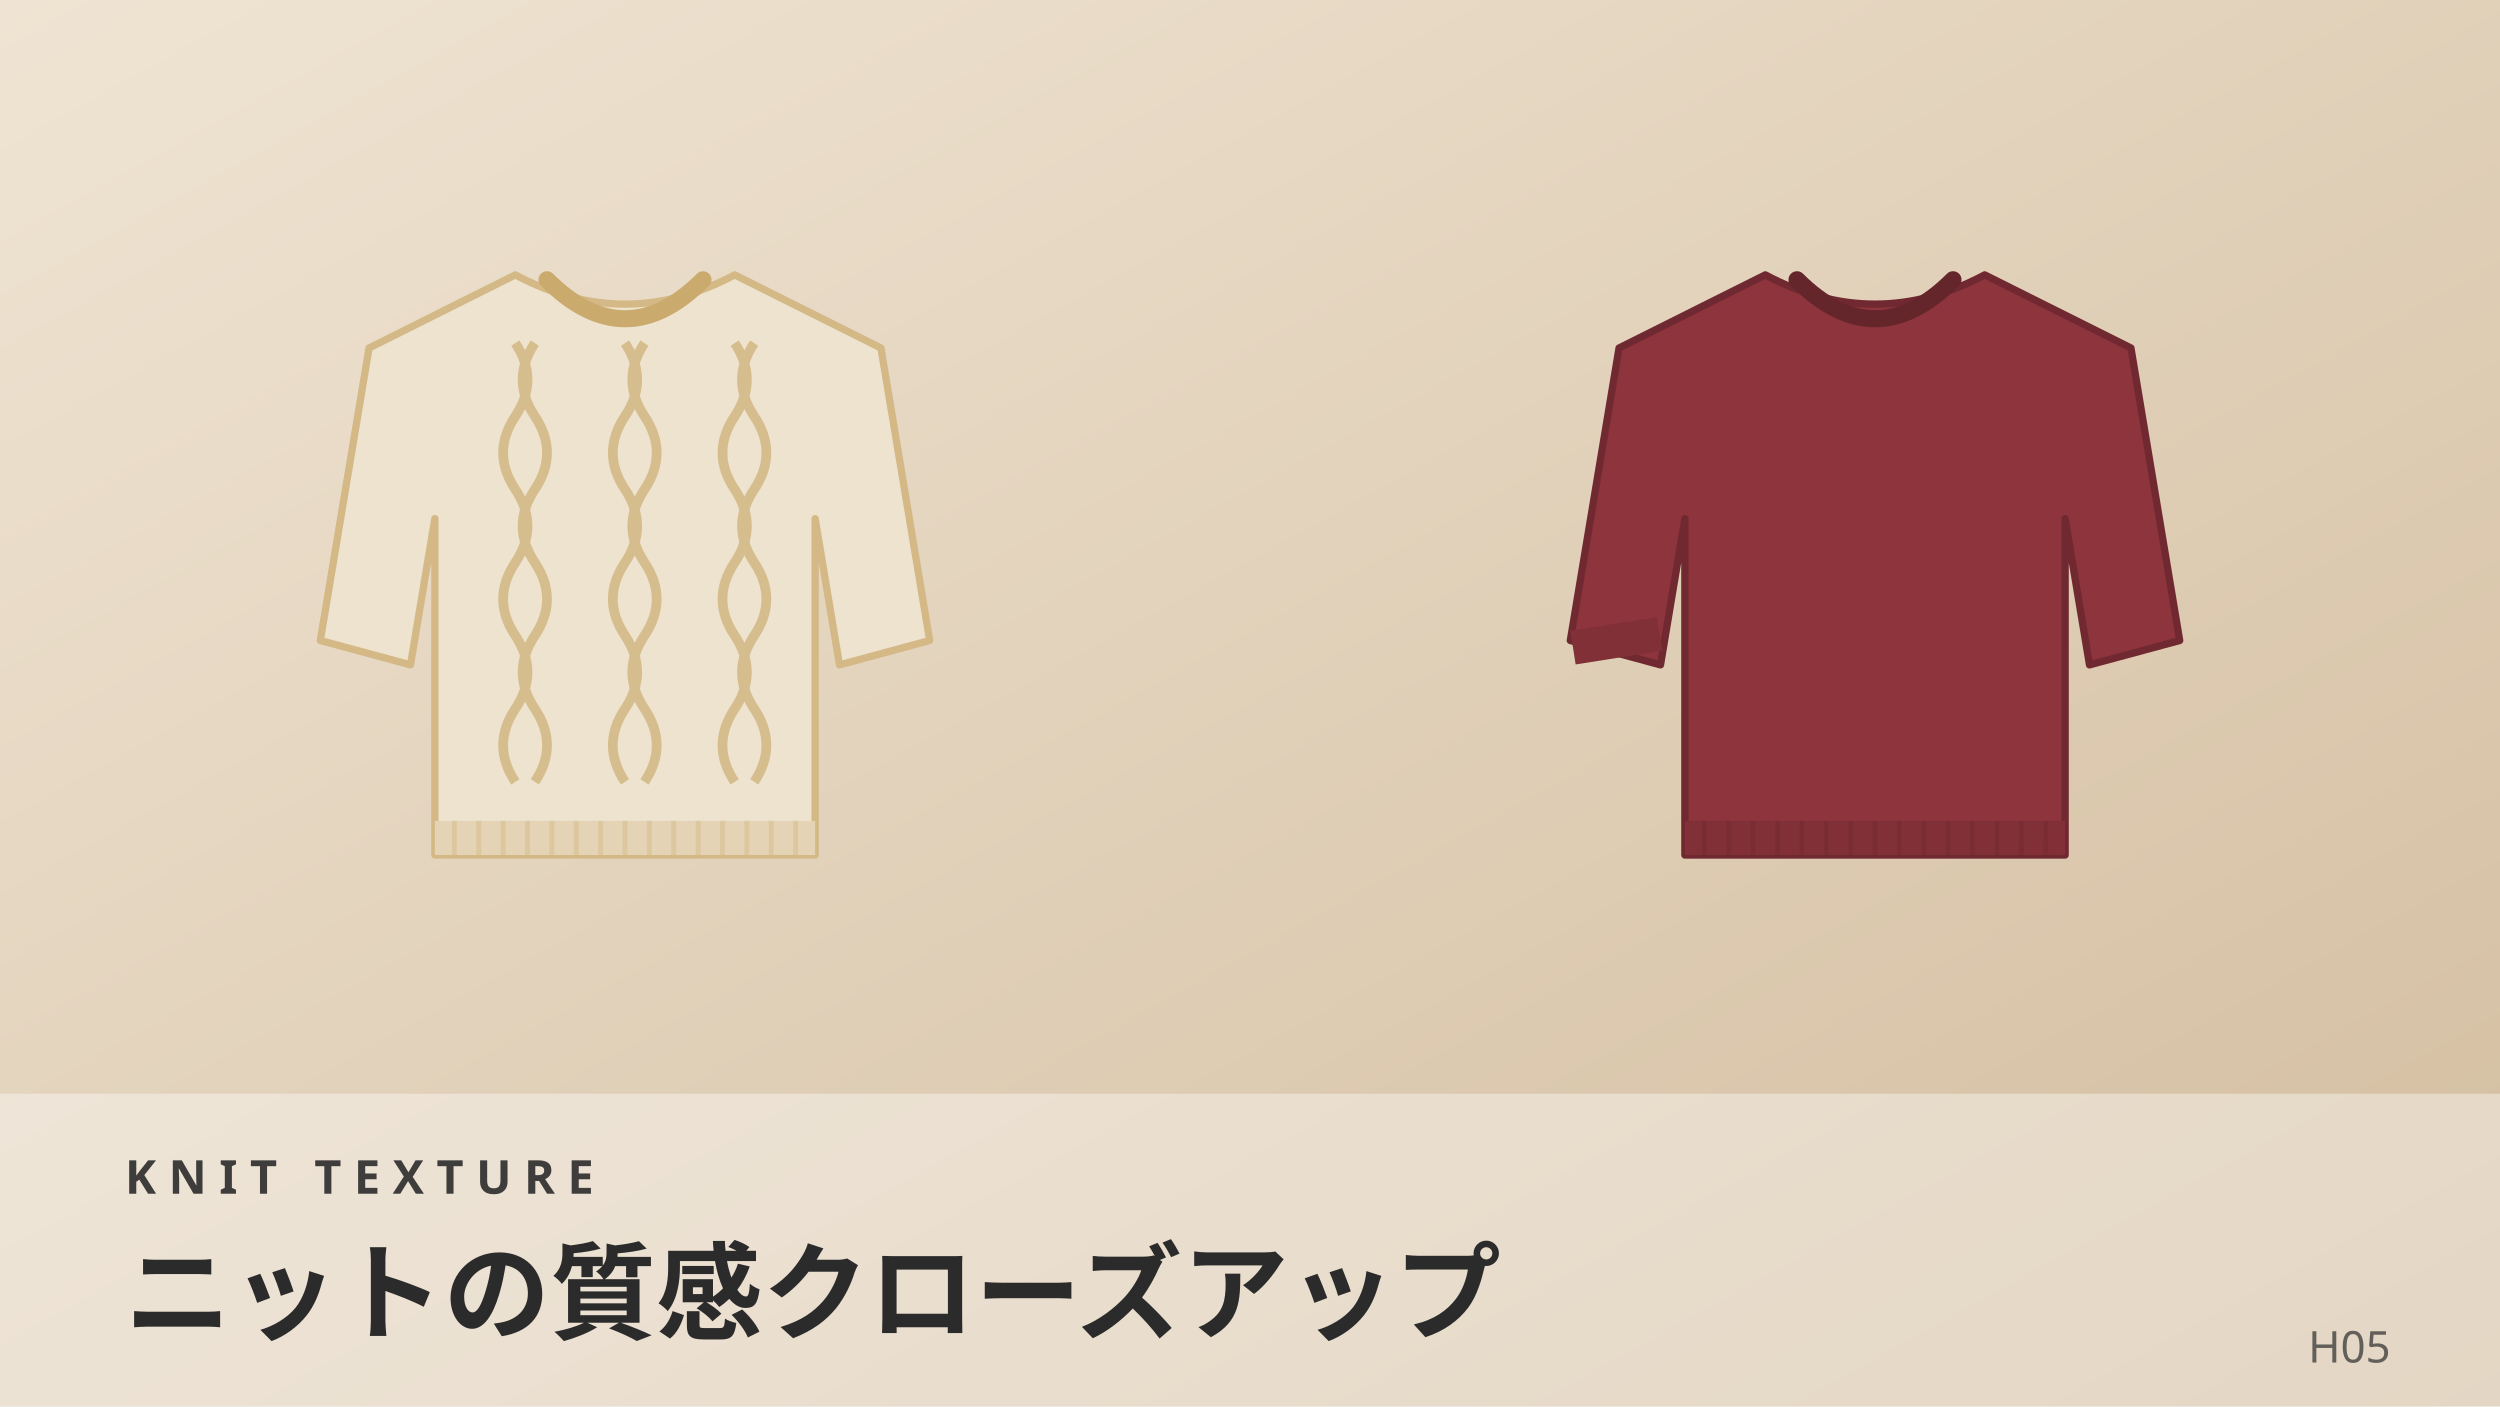
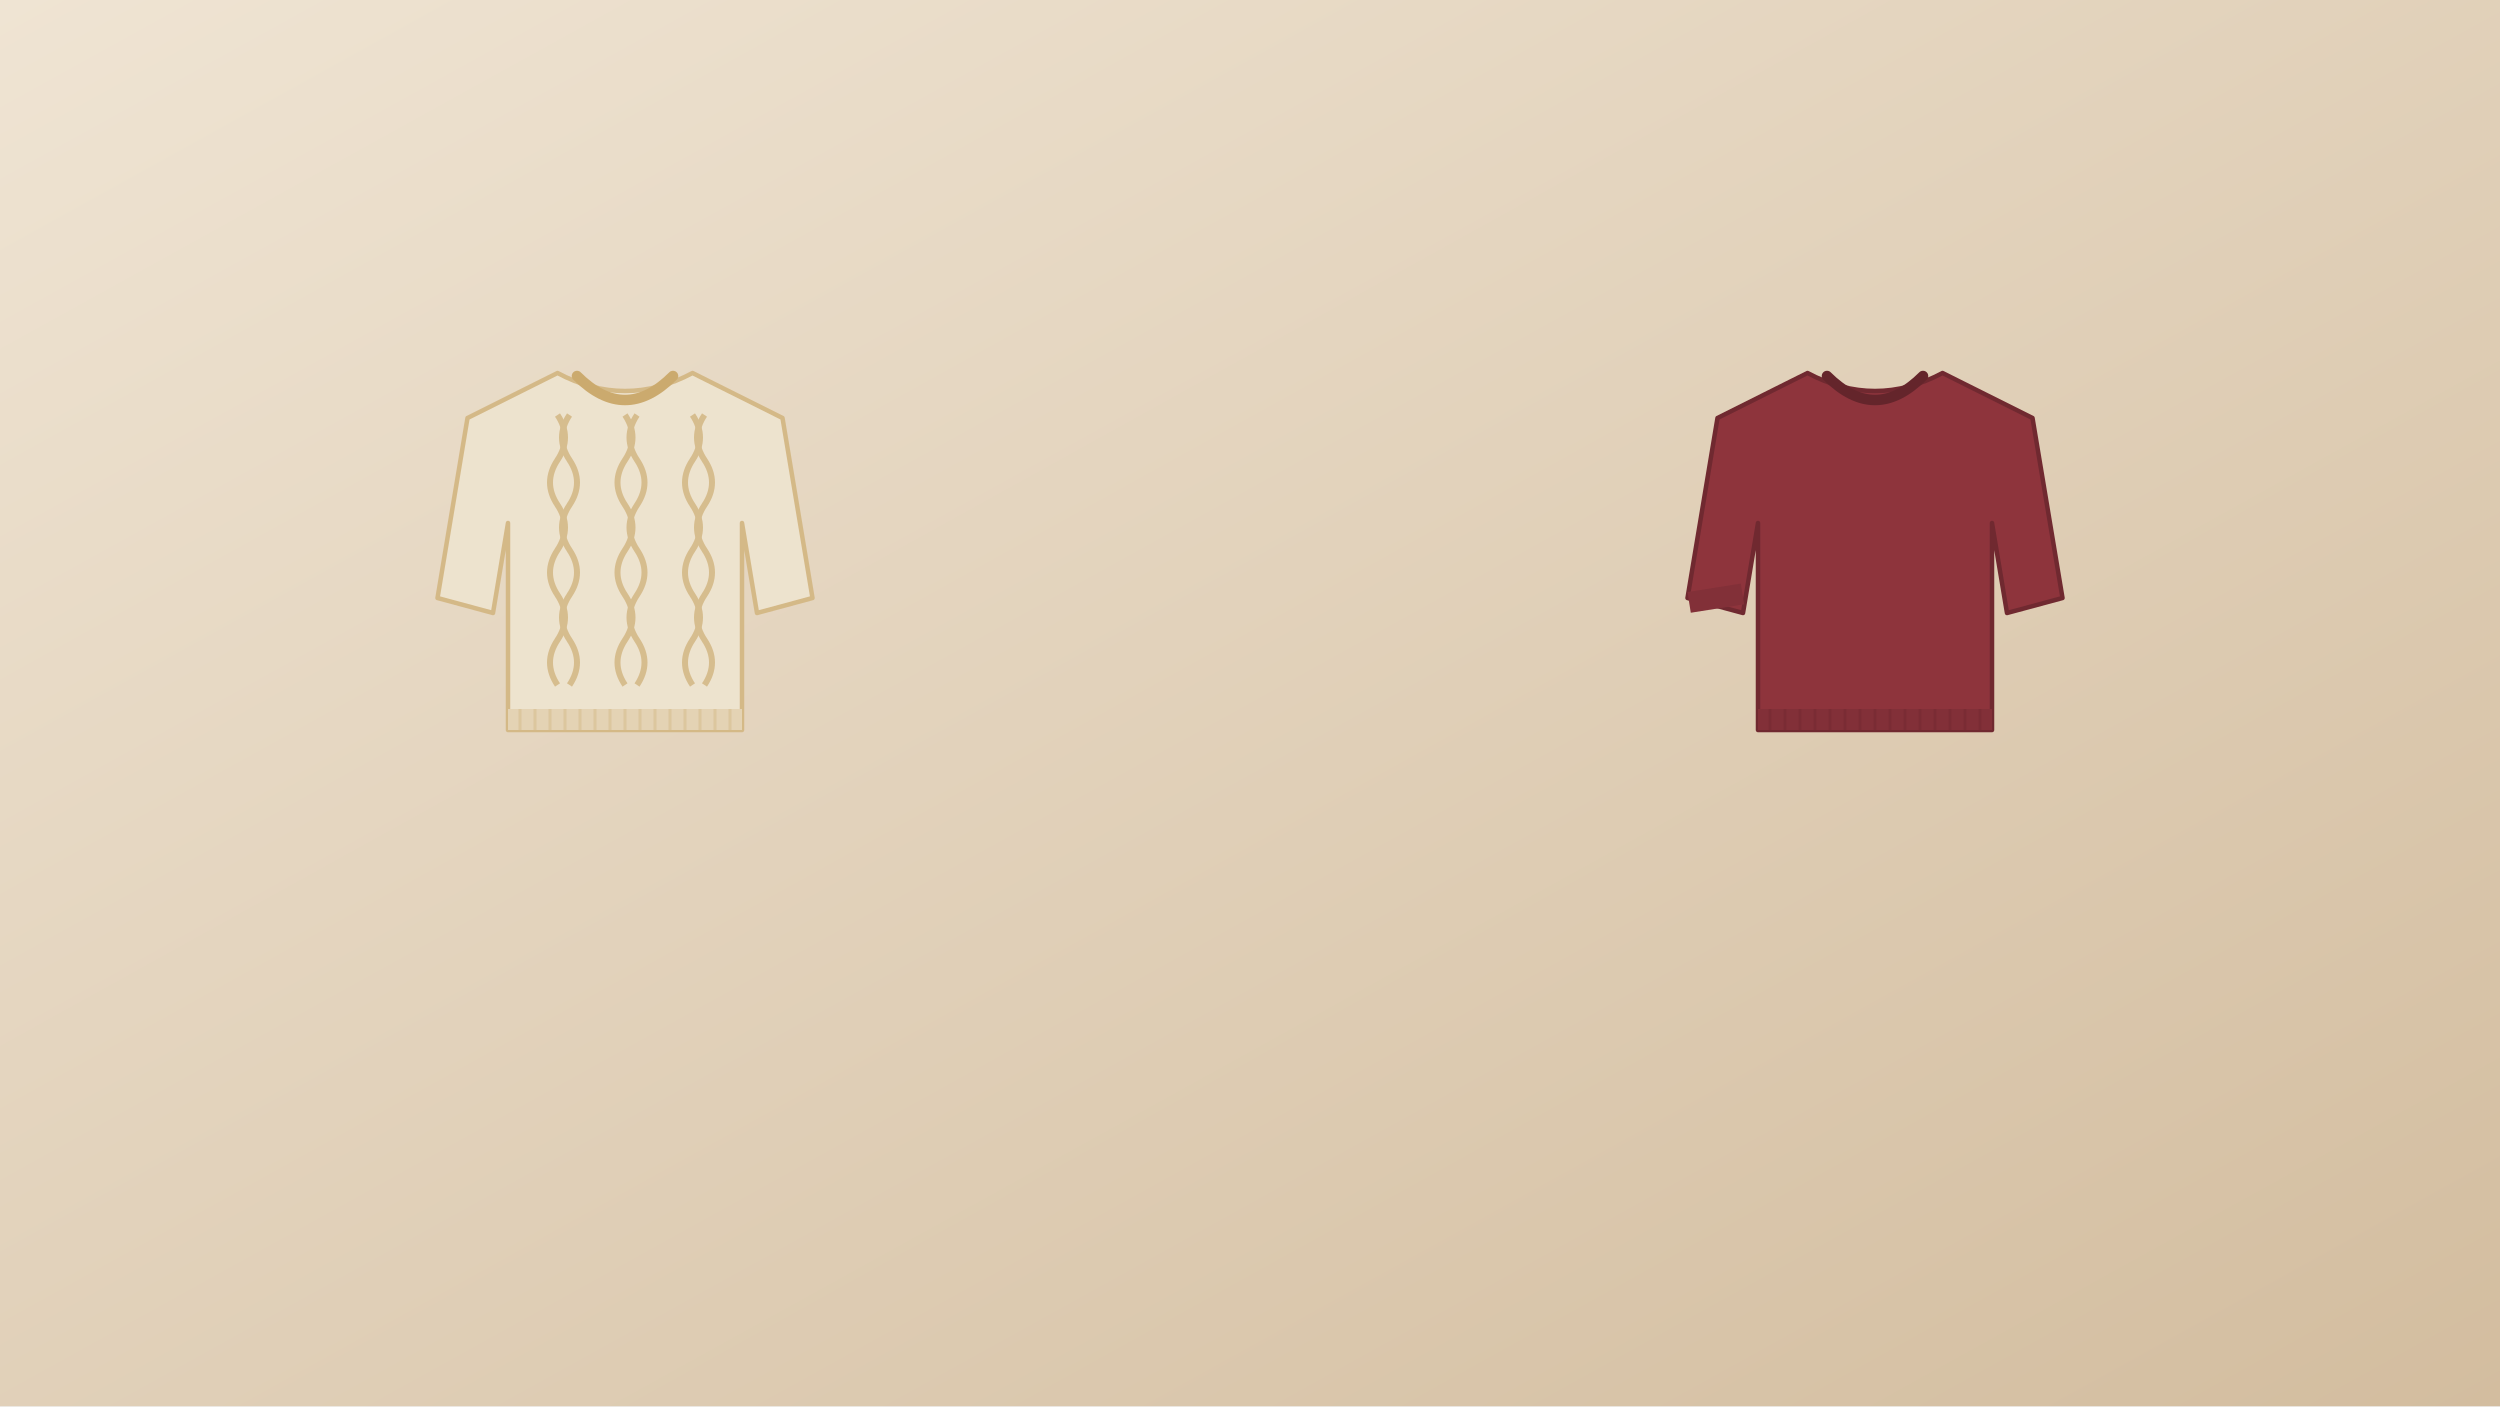
<svg xmlns="http://www.w3.org/2000/svg" viewBox="0 0 800 450">
  <defs>
    <linearGradient id="bg" x1="0" y1="0" x2="1" y2="1">
      <stop offset="0" stop-color="#efe4d3" />
      <stop offset="1" stop-color="#d3bd9f" />
    </linearGradient>
  </defs>
  <rect width="800" height="450" fill="url(#bg)" />
  <g opacity=".97">
-     <g transform="translate(83.0 24) scale(0.78)">
+     <g transform="translate(128.0 80) scale(0.48)">
      <path d="M105 82 Q150 106 195 82 L255 112 L275 232 L238 242 L228 182 L228 320 L72 320 L72 182 L62 242 L25 232 L45 112 Z" fill="#eee3cf" stroke="#d4b886" stroke-width="3" stroke-linejoin="round" />
      <path d="M118 84 Q150 116 182 84" fill="none" stroke="#cba96c" stroke-width="7" stroke-linecap="round" />
      <path d="M105 110 q10 15 0 30 q-10 15 0 30 q10 15 0 30 q-10 15 0 30 q10 15 0 30 q-10 15 0 30" fill="none" stroke="#d6bc8d" stroke-width="4" />
      <path d="M113 110 q-10 15 0 30 q10 15 0 30 q-10 15 0 30 q10 15 0 30 q-10 15 0 30 q10 15 0 30" fill="none" stroke="#d6bc8d" stroke-width="4" />
      <path d="M150 110 q10 15 0 30 q-10 15 0 30 q10 15 0 30 q-10 15 0 30 q10 15 0 30 q-10 15 0 30" fill="none" stroke="#d6bc8d" stroke-width="4" />
      <path d="M158 110 q-10 15 0 30 q10 15 0 30 q-10 15 0 30 q10 15 0 30 q-10 15 0 30 q10 15 0 30" fill="none" stroke="#d6bc8d" stroke-width="4" />
      <path d="M195 110 q10 15 0 30 q-10 15 0 30 q10 15 0 30 q-10 15 0 30 q10 15 0 30 q-10 15 0 30" fill="none" stroke="#d6bc8d" stroke-width="4" />
      <path d="M203 110 q-10 15 0 30 q10 15 0 30 q-10 15 0 30 q10 15 0 30 q-10 15 0 30 q10 15 0 30" fill="none" stroke="#d6bc8d" stroke-width="4" />
      <rect x="72" y="306" width="156" height="14" fill="#e4d3b4" />
      <line x1="80" y1="306" x2="80" y2="320" stroke="#dcc69d" stroke-width="2" />
      <line x1="90" y1="306" x2="90" y2="320" stroke="#dcc69d" stroke-width="2" />
      <line x1="100" y1="306" x2="100" y2="320" stroke="#dcc69d" stroke-width="2" />
      <line x1="110" y1="306" x2="110" y2="320" stroke="#dcc69d" stroke-width="2" />
      <line x1="120" y1="306" x2="120" y2="320" stroke="#dcc69d" stroke-width="2" />
      <line x1="130" y1="306" x2="130" y2="320" stroke="#dcc69d" stroke-width="2" />
      <line x1="140" y1="306" x2="140" y2="320" stroke="#dcc69d" stroke-width="2" />
      <line x1="150" y1="306" x2="150" y2="320" stroke="#dcc69d" stroke-width="2" />
      <line x1="160" y1="306" x2="160" y2="320" stroke="#dcc69d" stroke-width="2" />
      <line x1="170" y1="306" x2="170" y2="320" stroke="#dcc69d" stroke-width="2" />
      <line x1="180" y1="306" x2="180" y2="320" stroke="#dcc69d" stroke-width="2" />
      <line x1="190" y1="306" x2="190" y2="320" stroke="#dcc69d" stroke-width="2" />
      <line x1="200" y1="306" x2="200" y2="320" stroke="#dcc69d" stroke-width="2" />
      <line x1="210" y1="306" x2="210" y2="320" stroke="#dcc69d" stroke-width="2" />
      <line x1="220" y1="306" x2="220" y2="320" stroke="#dcc69d" stroke-width="2" />
    </g>
  </g>
  <g opacity=".97">
-     <g transform="translate(483.0 24) scale(0.78)">
+     <g transform="translate(528.0 80) scale(0.48)">
      <path d="M105 82 Q150 106 195 82 L255 112 L275 232 L238 242 L228 182 L228 320 L72 320 L72 182 L62 242 L25 232 L45 112 Z" fill="#8c2f39" stroke="#6d242c" stroke-width="3" stroke-linejoin="round" />
      <path d="M118 84 Q150 116 182 84" fill="none" stroke="#612027" stroke-width="7" stroke-linecap="round" />
      <rect x="72" y="306" width="156" height="14" fill="#802b34" />
      <line x1="80" y1="306" x2="80" y2="320" stroke="#772730" stroke-width="2" />
      <line x1="90" y1="306" x2="90" y2="320" stroke="#772730" stroke-width="2" />
      <line x1="100" y1="306" x2="100" y2="320" stroke="#772730" stroke-width="2" />
      <line x1="110" y1="306" x2="110" y2="320" stroke="#772730" stroke-width="2" />
      <line x1="120" y1="306" x2="120" y2="320" stroke="#772730" stroke-width="2" />
      <line x1="130" y1="306" x2="130" y2="320" stroke="#772730" stroke-width="2" />
      <line x1="140" y1="306" x2="140" y2="320" stroke="#772730" stroke-width="2" />
      <line x1="150" y1="306" x2="150" y2="320" stroke="#772730" stroke-width="2" />
      <line x1="160" y1="306" x2="160" y2="320" stroke="#772730" stroke-width="2" />
      <line x1="170" y1="306" x2="170" y2="320" stroke="#772730" stroke-width="2" />
      <line x1="180" y1="306" x2="180" y2="320" stroke="#772730" stroke-width="2" />
      <line x1="190" y1="306" x2="190" y2="320" stroke="#772730" stroke-width="2" />
      <line x1="200" y1="306" x2="200" y2="320" stroke="#772730" stroke-width="2" />
      <line x1="210" y1="306" x2="210" y2="320" stroke="#772730" stroke-width="2" />
      <line x1="220" y1="306" x2="220" y2="320" stroke="#772730" stroke-width="2" />
      <rect x="25" y="228" width="36" height="14" fill="#802b34" transform="rotate(-9 25 228)" />
    </g>
  </g>
-   <rect x="0" y="350" width="800" height="100" fill="#ffffff" opacity=".38" />
-   <text x="40" y="382" font-family="'Noto Sans JP','Yu Gothic UI',Meiryo,sans-serif" font-size="15" letter-spacing="4" font-weight="700" fill="#2b2b2b" opacity=".9">KNIT TEXTURE</text>
-   <text x="40" y="426" font-family="'Noto Sans JP','Yu Gothic UI',Meiryo,sans-serif" font-size="34" font-weight="900" fill="#2b2b2b">ニットの質感クローズアップ</text>
-   <text x="765" y="436" text-anchor="end" font-family="'Noto Sans JP','Yu Gothic UI',Meiryo,sans-serif" font-size="14" fill="#2b2b2b" opacity=".7">H05</text>
</svg>
